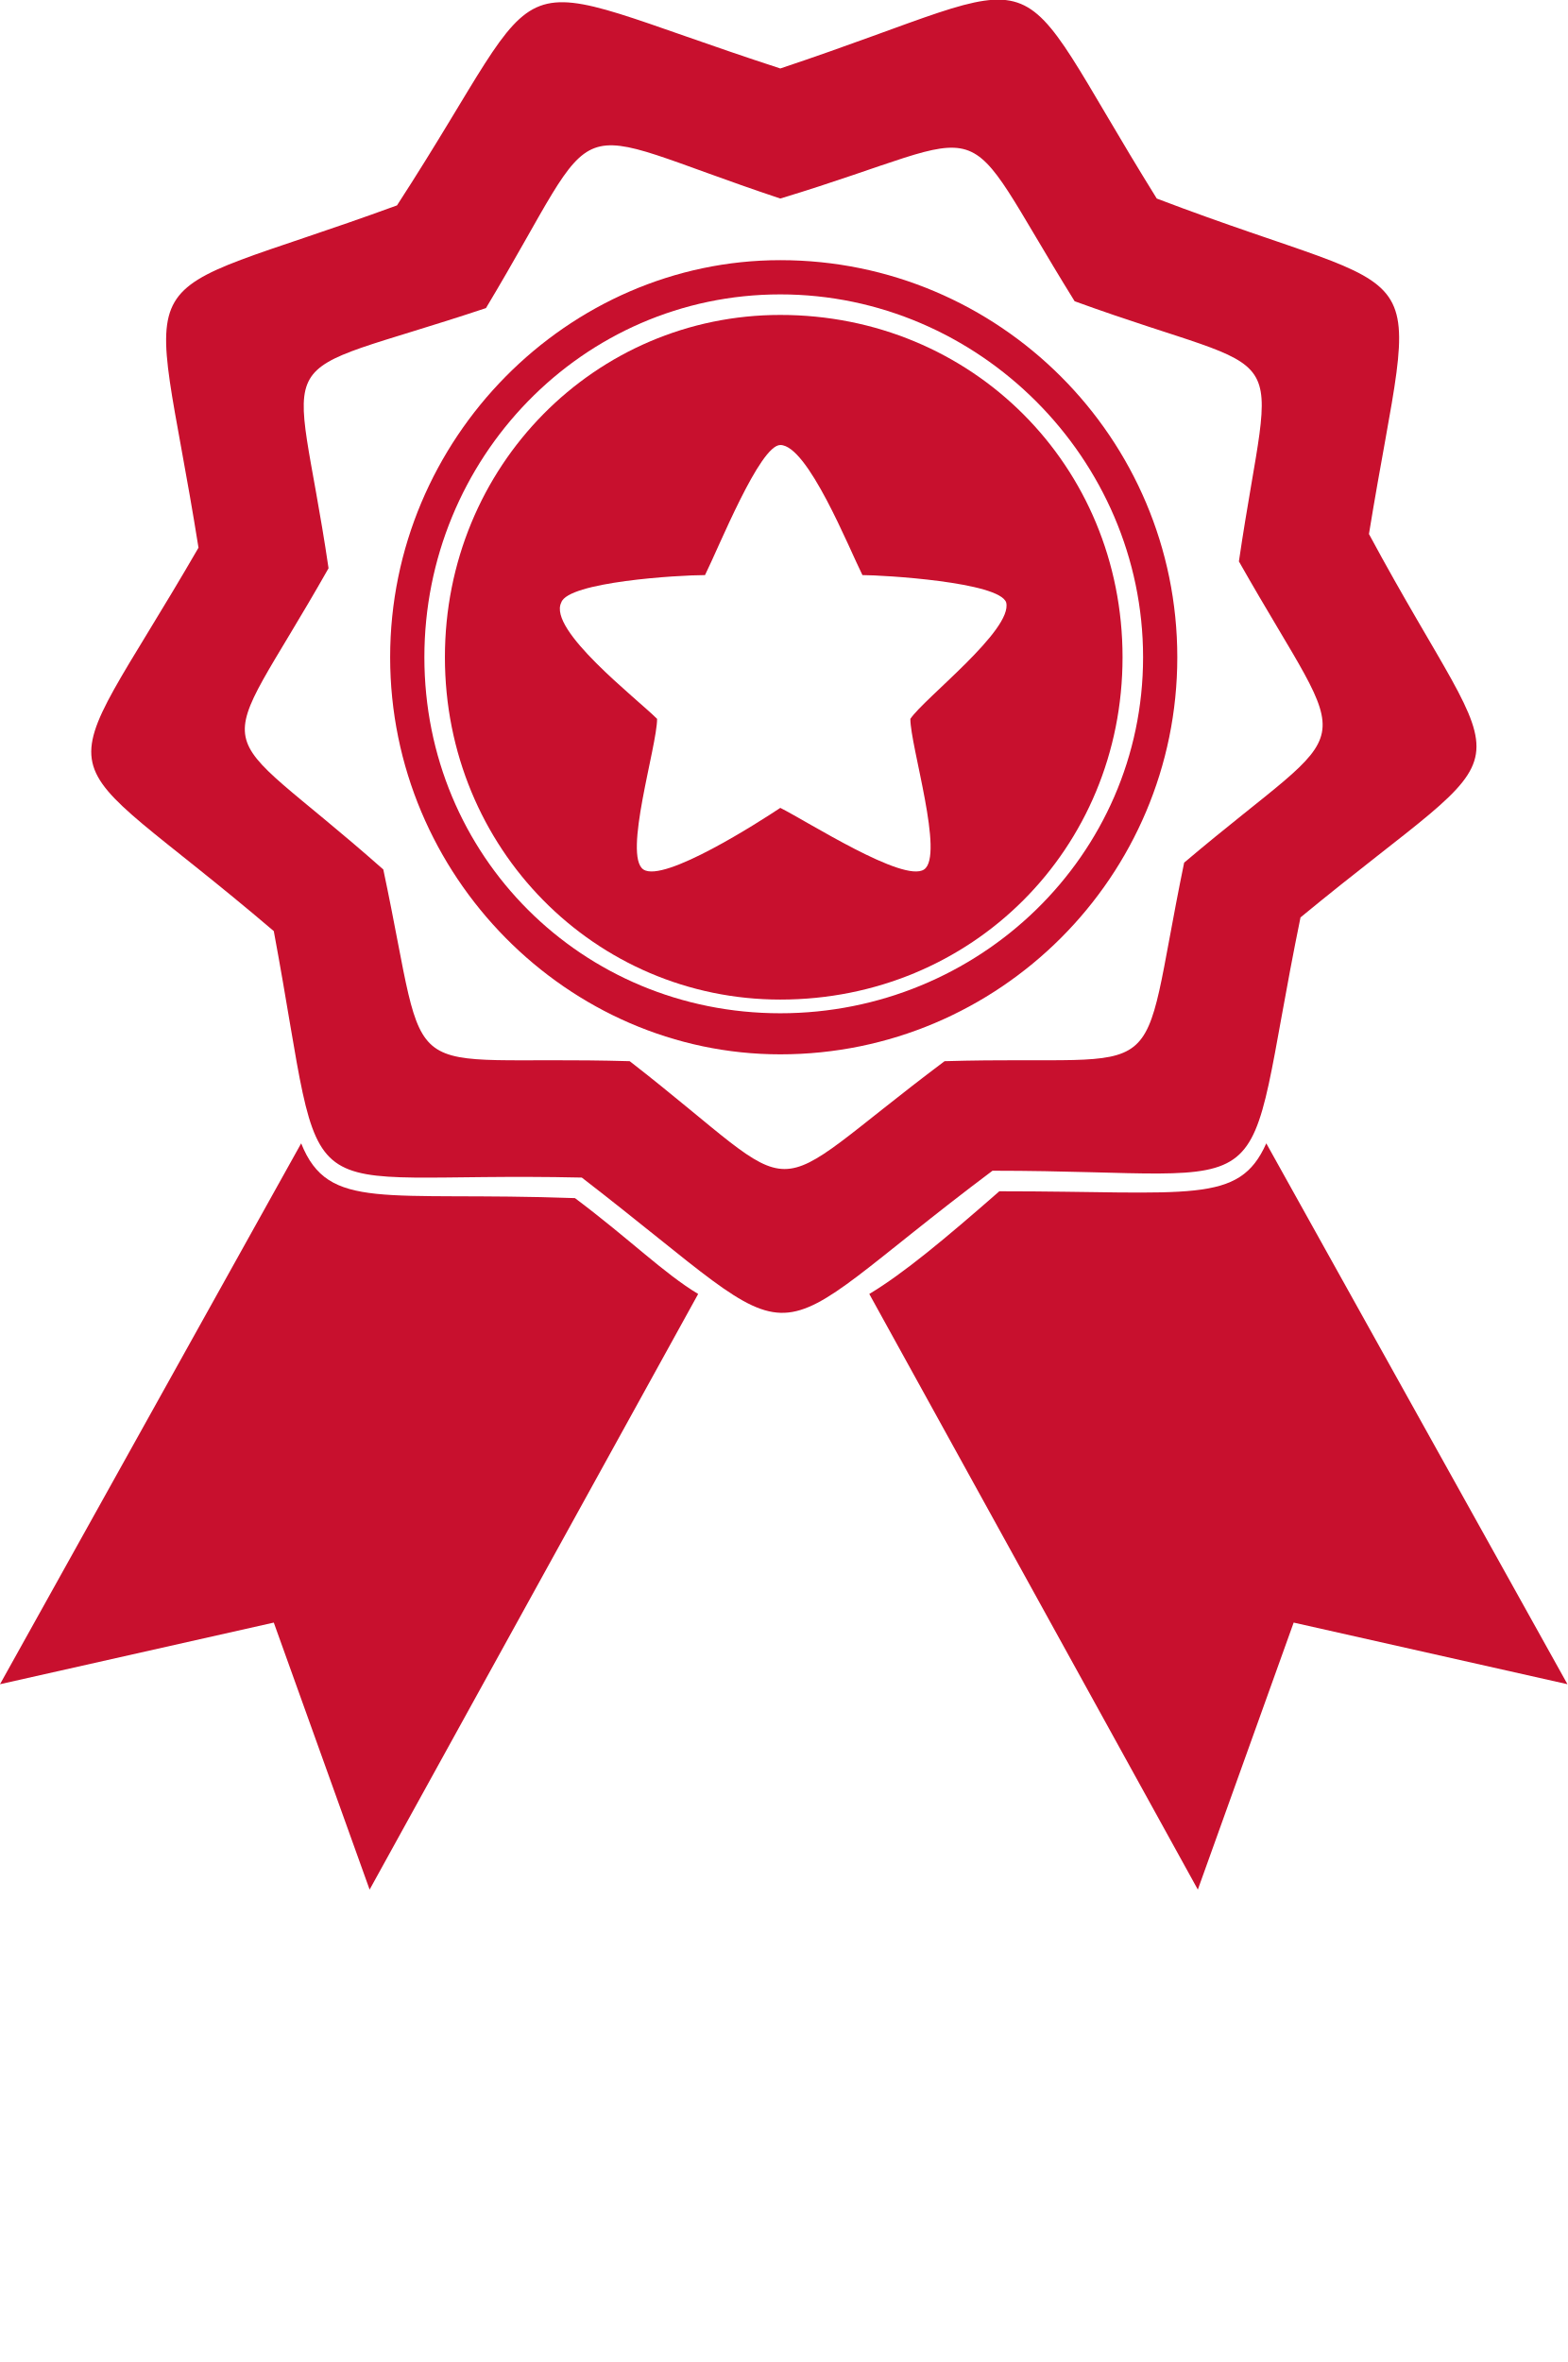
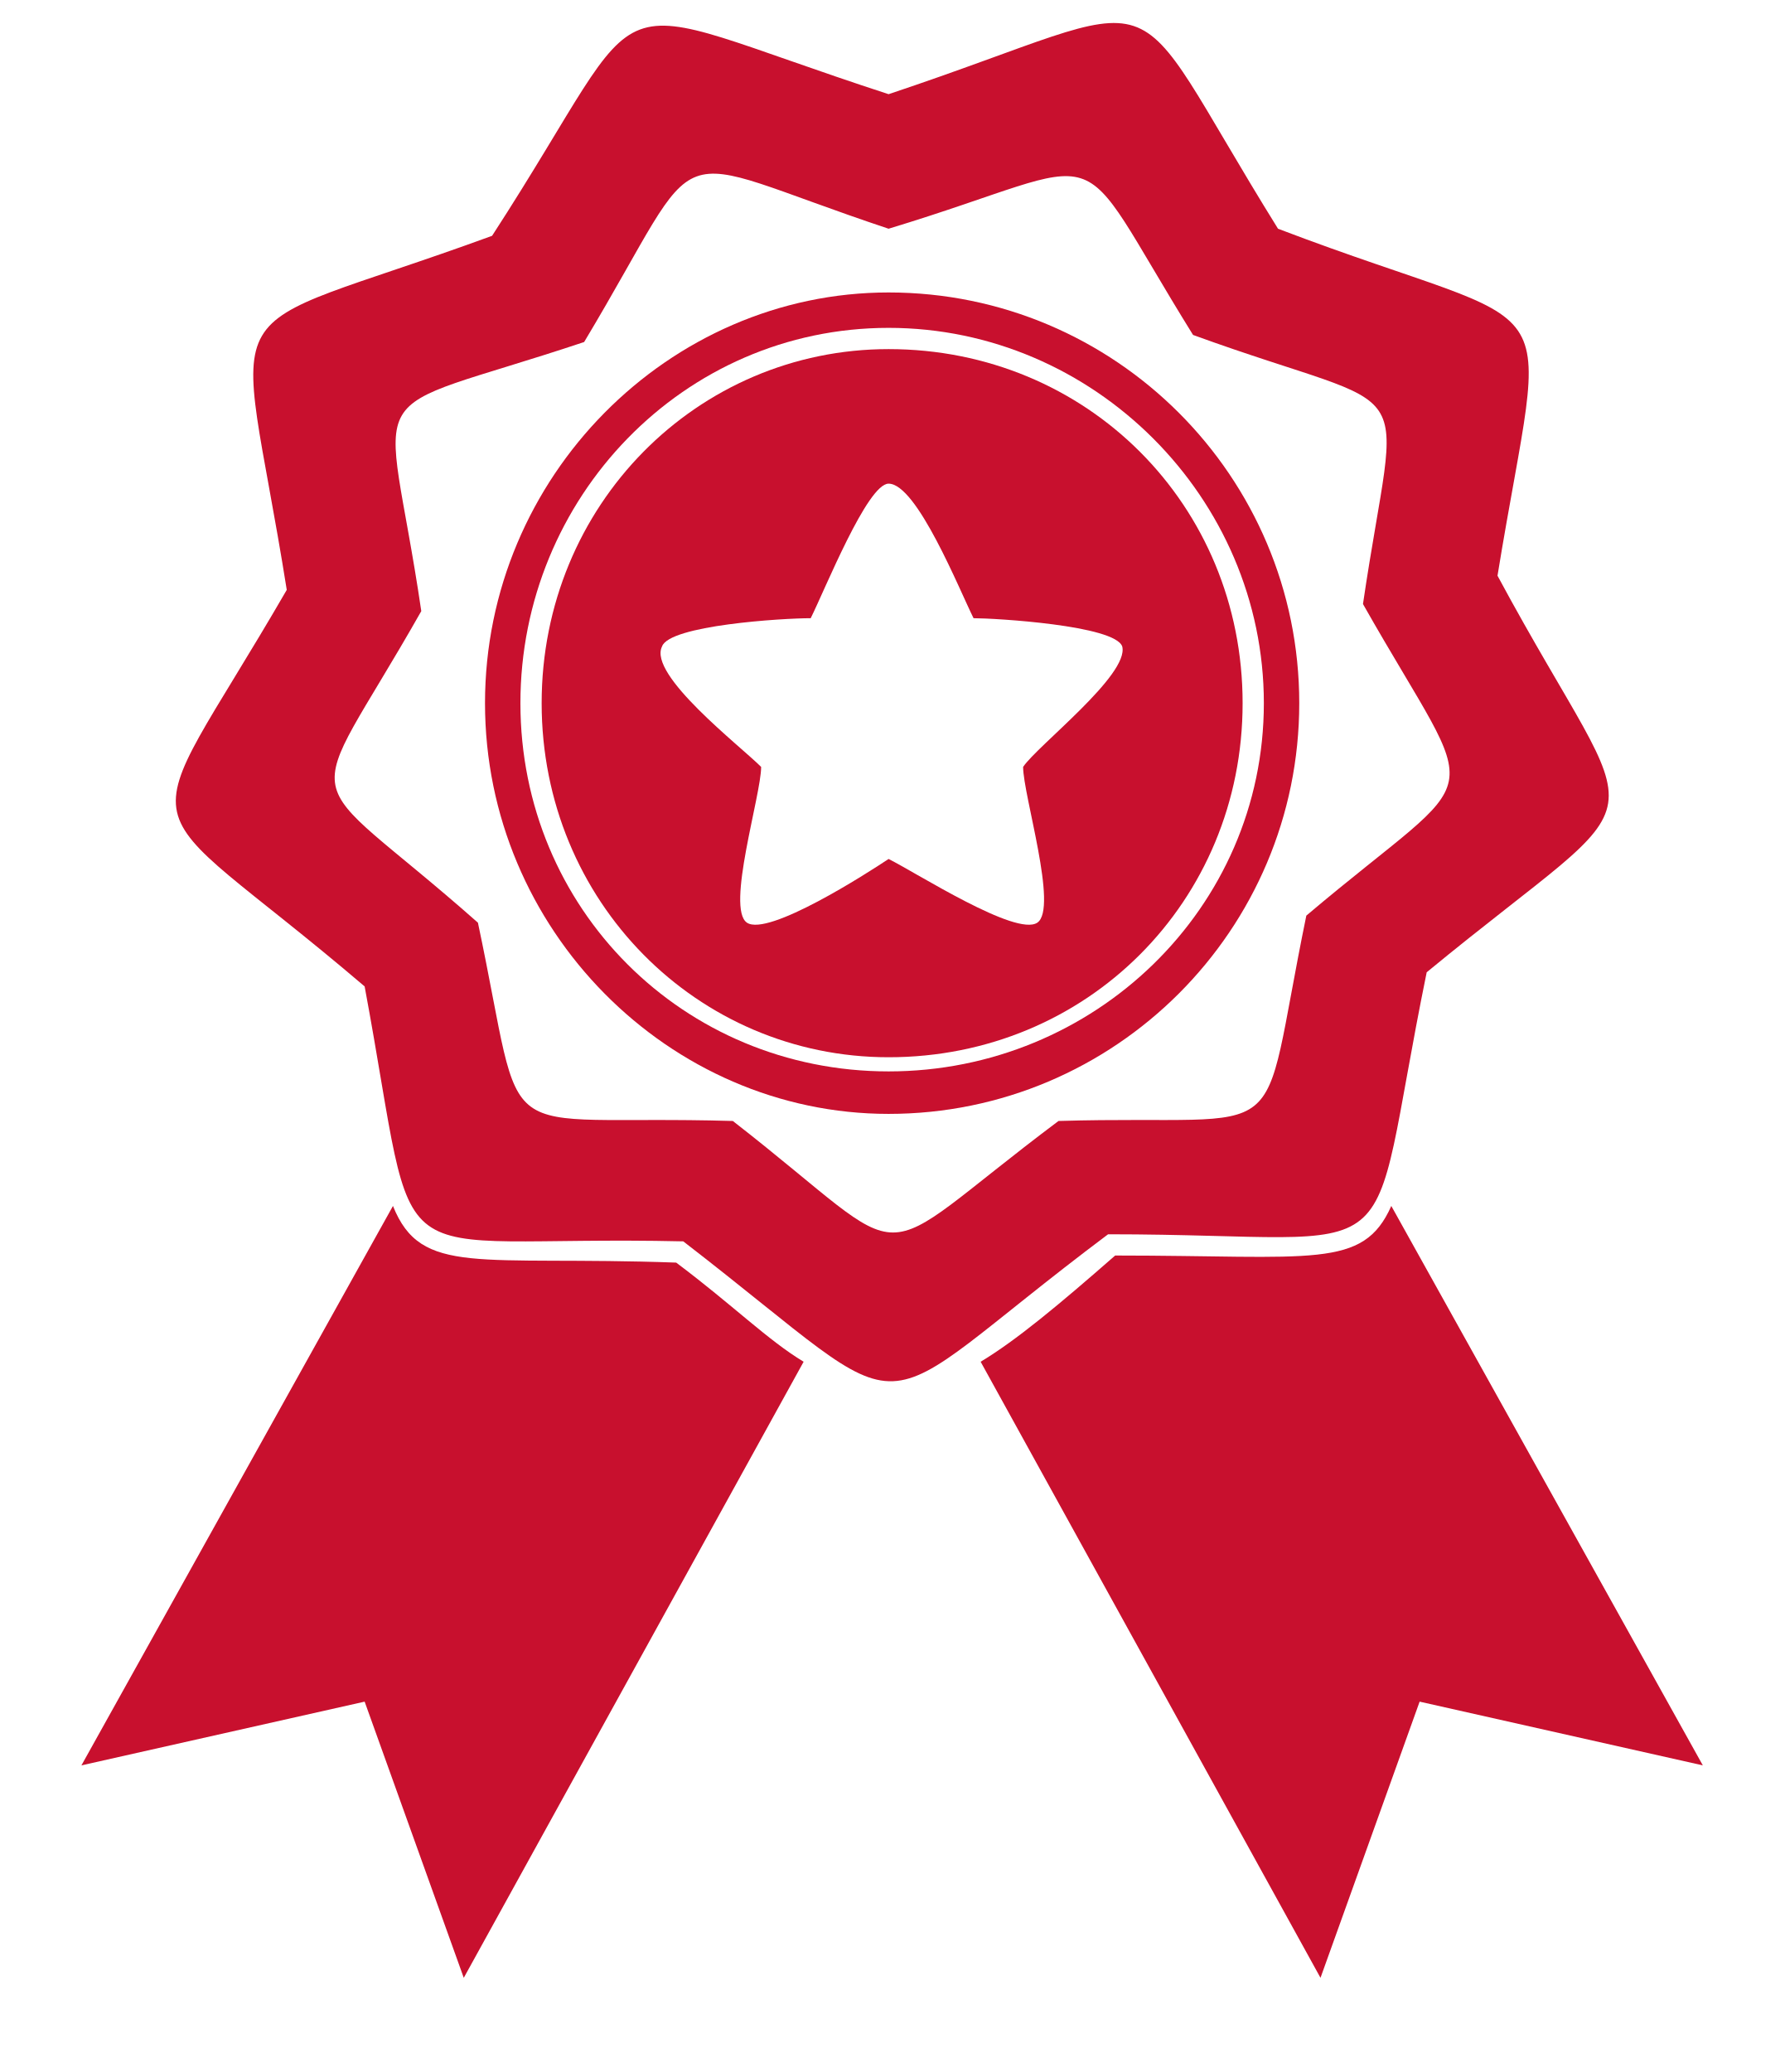
- <svg xmlns="http://www.w3.org/2000/svg" xml:space="preserve" version="1.1" style="shape-rendering:geometricPrecision;text-rendering:geometricPrecision;image-rendering:optimizeQuality;" viewBox="0 0 229 345" x="0px" y="0px" fill-rule="evenodd" clip-rule="evenodd" fill="#C8102E">
+ <svg xmlns="http://www.w3.org/2000/svg" xml:space="preserve" fill="#c8102e" fill-rule="evenodd" clip-rule="evenodd" style="shape-rendering:geometricPrecision;text-rendering:geometricPrecision;image-rendering:optimizeQuality" viewBox="-11.5 -3.3 252 292.6">
  <defs>
-     <style type="text/css">
-    
-     .fil0 {fill:#C8102E}
-    
-   </style>
+     <style>.fil0{fill:#c8102e}</style>
  </defs>
-   <g>
-     <path class="fil0" d="M114 38c32,0 58,26 58,58 0,32 -26,58 -58,58 -31,0 -57,-26 -57,-58 0,-32 26,-58 57,-58zm0 5c29,0 53,24 53,53 0,29 -24,52 -53,52 -29,0 -52,-23 -52,-52 0,-29 23,-53 52,-53z" />
-     <path class="fil0" d="M114 10c42,-14 32,-18 55,19 42,16 38,6 31,49 21,39 24,28 -10,56 -9,44 -1,37 -45,37 -36,27 -25,28 -60,1 -44,-1 -37,7 -45,-36 -34,-29 -33,-18 -11,-56 -7,-44 -12,-35 29,-50 24,-37 13,-34 56,-20zm0 19c33,-10 25,-14 43,15 33,12 29,4 24,38 17,30 18,22 -8,44 -7,34 -1,28 -35,29 -28,21 -19,21 -46,0 -35,-1 -29,5 -36,-28 -26,-23 -25,-14 -8,-44 -5,-34 -10,-27 23,-38 18,-30 10,-27 43,-16z" />
-     <path class="fil0" d="M114 46c28,0 50,22 50,50 0,28 -22,50 -50,50 -27,0 -49,-22 -49,-50 0,-28 22,-50 49,-50zm12 38c3,0 20,1 21,4 1,4 -12,14 -14,17 0,4 5,20 2,22 -3,2 -17,-7 -21,-9 -3,2 -17,11 -20,9 -3,-2 2,-18 2,-22 -3,-3 -16,-13 -14,-17 1,-3 17,-4 21,-4 2,-4 8,-19 11,-19 4,0 10,15 12,19z" />
-     <path class="fil0" d="M102 189l-48 87 -14 -39 -40 9 44 -79c4,10 12,7 40,8 8,6 13,11 18,14z" />
-     <path class="fil0" d="M127 189l48 87 14 -39 40 9 -44 -79c-4,9 -11,7 -39,7 -8,7 -14,12 -19,15z" />
-   </g>
+   <path d="M114 38c32 0 58 26 58 58s-26 58-58 58c-31 0-57-26-57-58s26-58 57-58m0 5c29 0 53 24 53 53s-24 52-53 52-52-23-52-52 23-53 52-53" class="fil0" />
+   <path d="M114 10c42-14 32-18 55 19 42 16 38 6 31 49 21 39 24 28-10 56-9 44-1 37-45 37-36 27-25 28-60 1-44-1-37 7-45-36-34-29-33-18-11-56-7-44-12-35 29-50C82-7 71-4 114 10m0 19c33-10 25-14 43 15 33 12 29 4 24 38 17 30 18 22-8 44-7 34-1 28-35 29-28 21-19 21-46 0-35-1-29 5-36-28-26-23-25-14-8-44-5-34-10-27 23-38 18-30 10-27 43-16" class="fil0" />
+   <path d="M114 46c28 0 50 22 50 50s-22 50-50 50c-27 0-49-22-49-50s22-50 49-50m12 38c3 0 20 1 21 4 1 4-12 14-14 17 0 4 5 20 2 22s-17-7-21-9c-3 2-17 11-20 9s2-18 2-22c-3-3-16-13-14-17 1-3 17-4 21-4 2-4 8-19 11-19 4 0 10 15 12 19M102 189l-48 87-14-39-40 9 44-79c4 10 12 7 40 8 8 6 13 11 18 14M127 189l48 87 14-39 40 9-44-79c-4 9-11 7-39 7-8 7-14 12-19 15" class="fil0" />
</svg>
